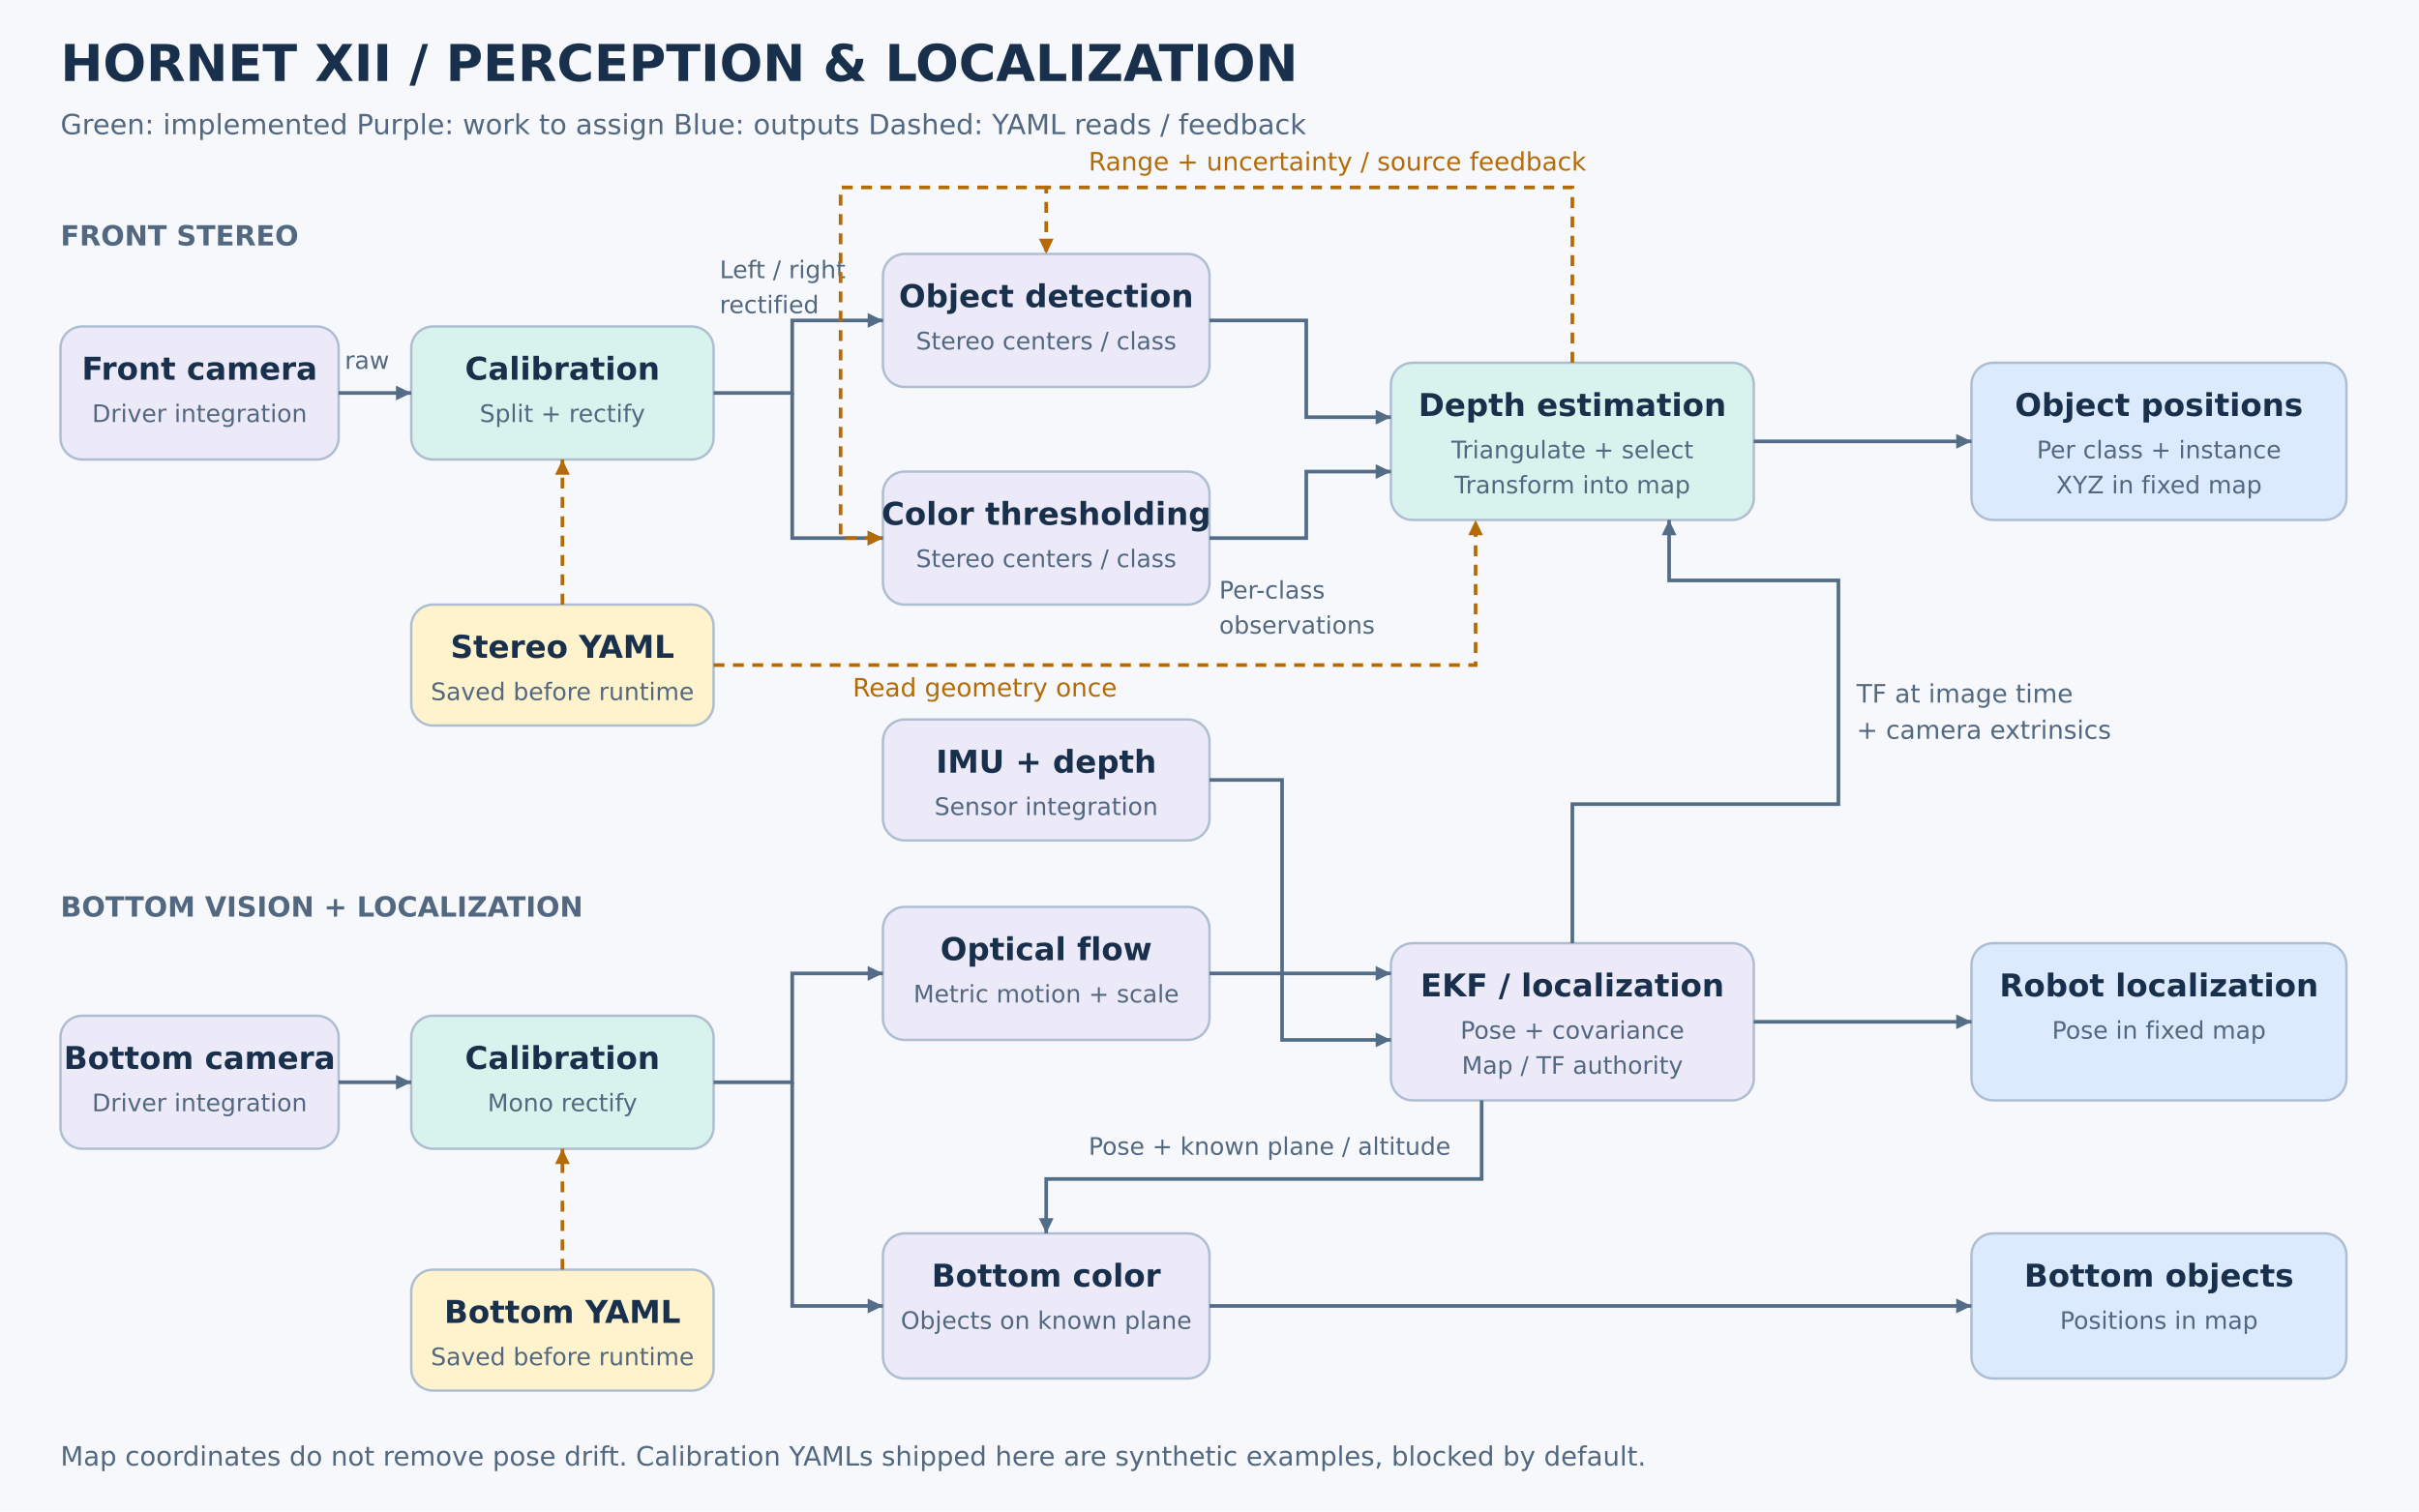
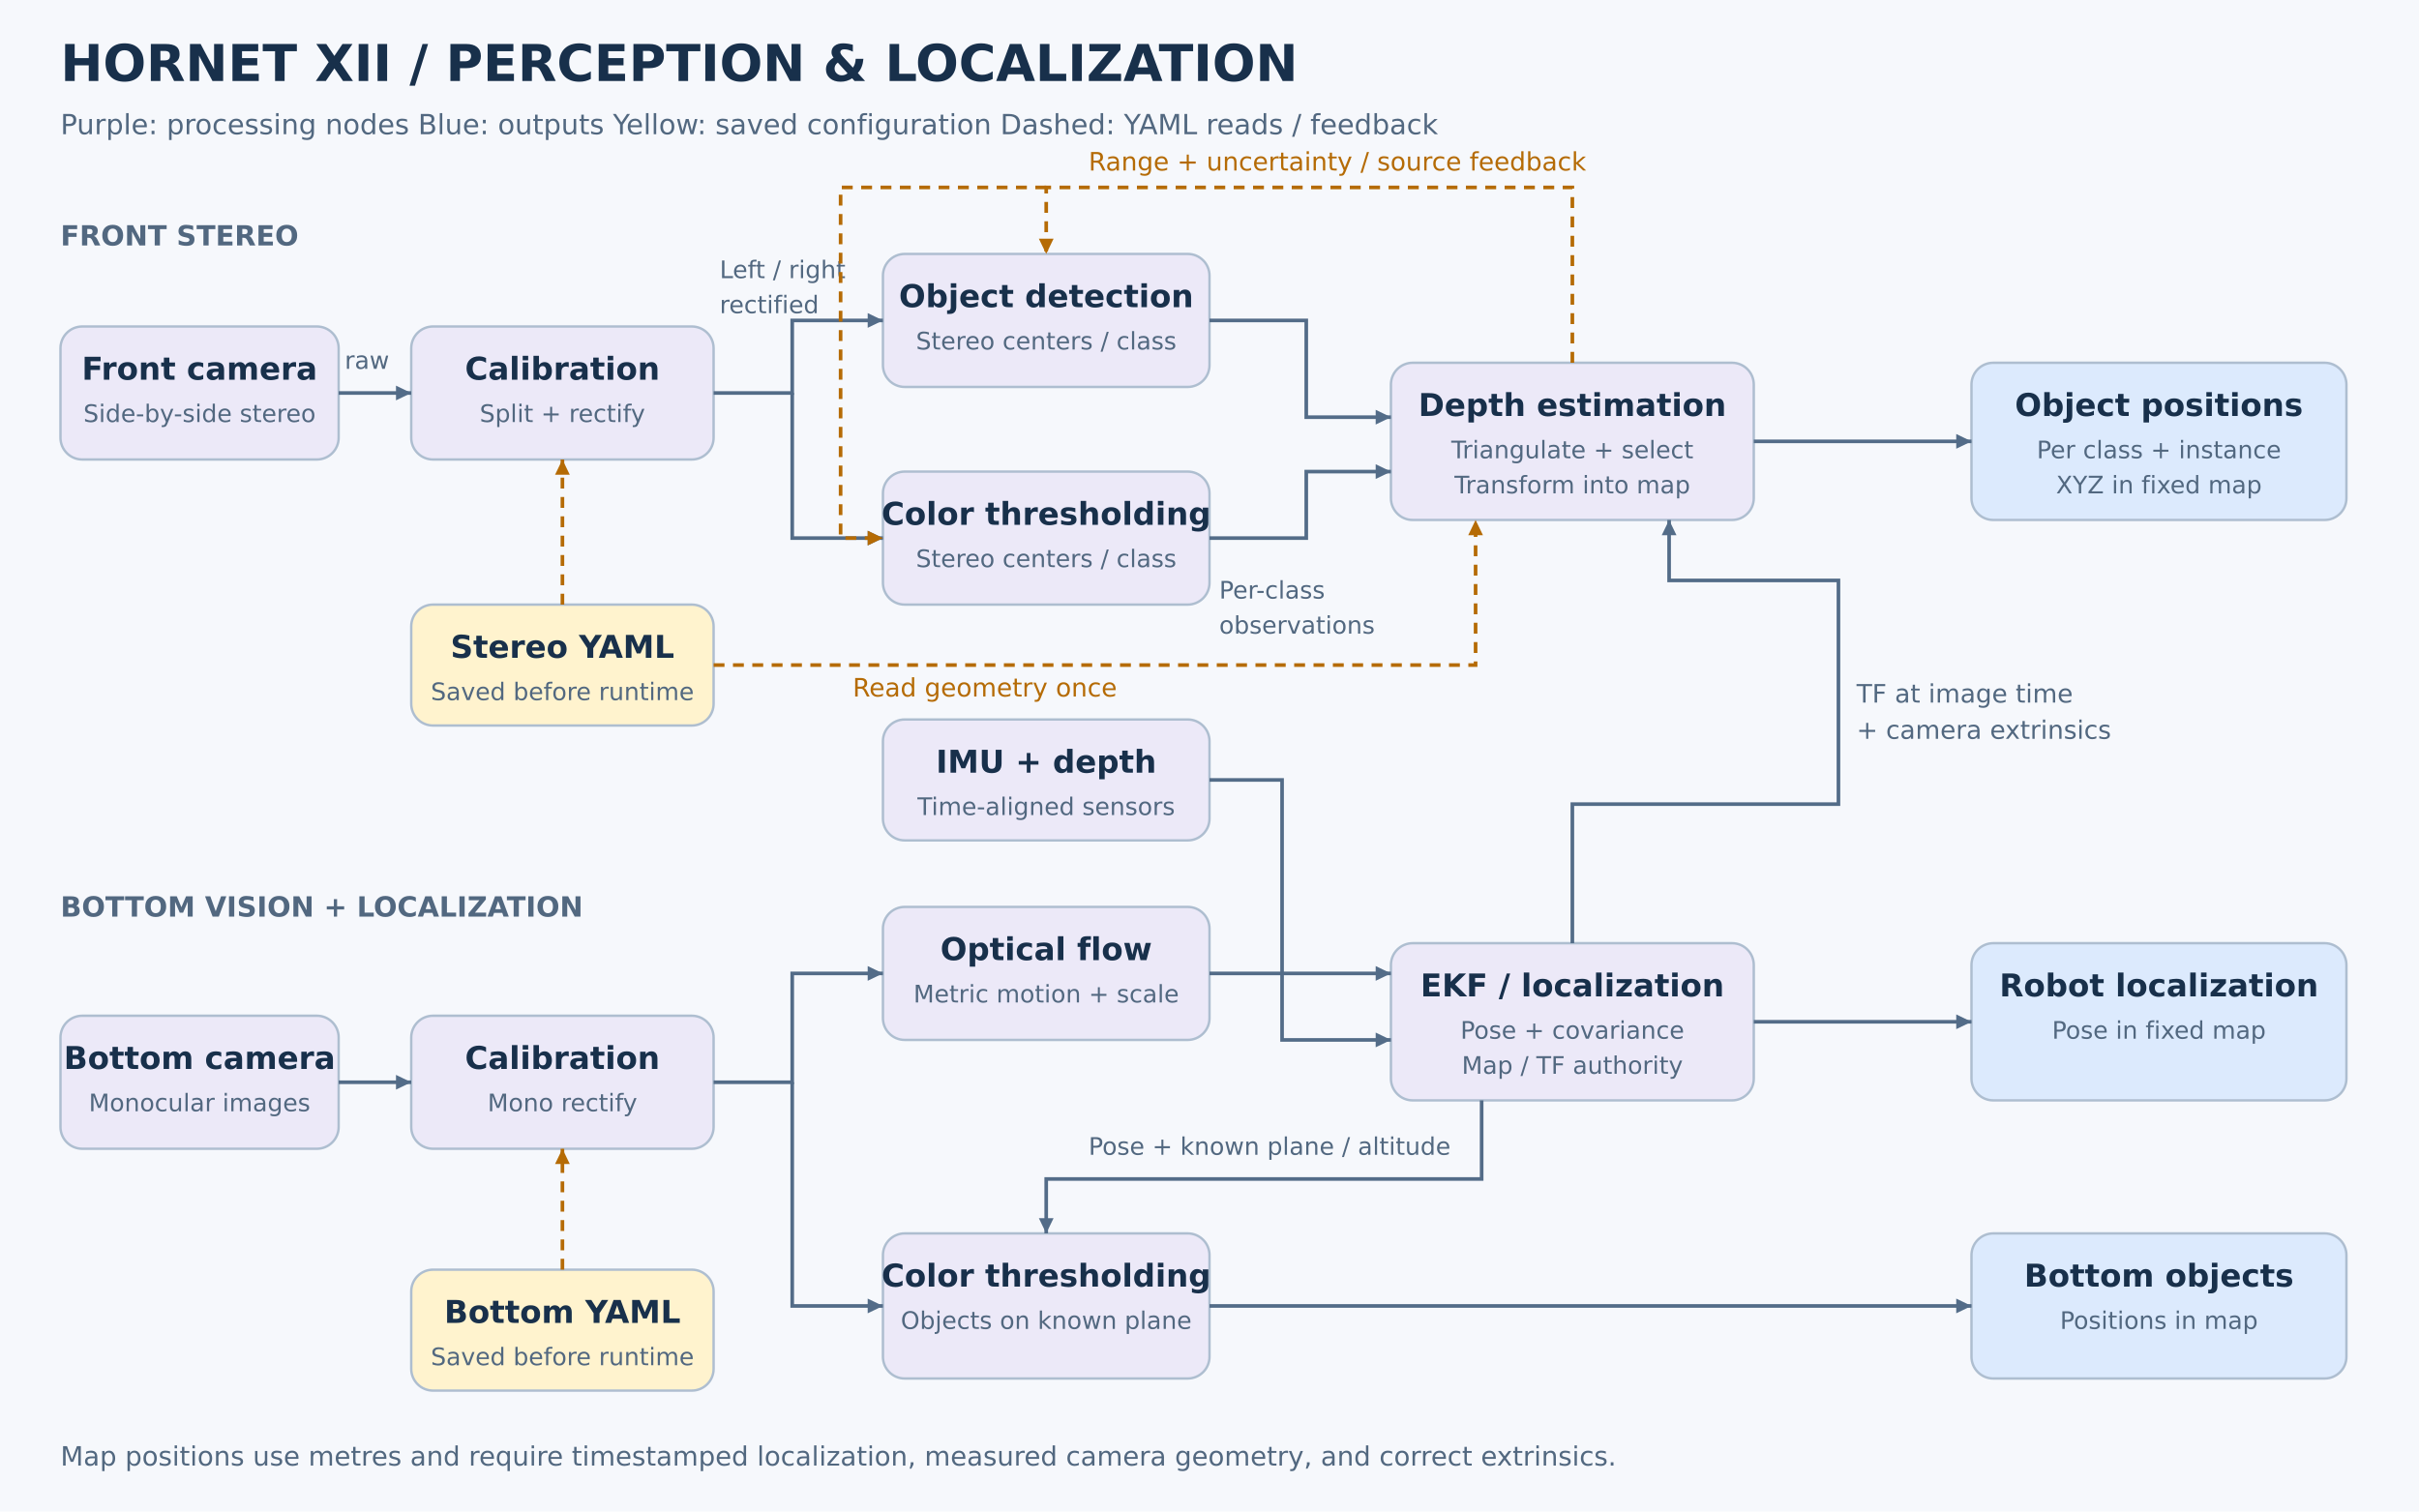
<svg xmlns="http://www.w3.org/2000/svg" width="2000" height="1250" viewBox="0 0 2000 1250">
  <rect width="100%" height="100%" fill="#f6f8fc" />
  <text x="50" y="67" text-anchor="start" font-family="Segoe UI,DejaVu Sans,sans-serif" font-size="42" font-weight="700" fill="#18304b">HORNET XII  /  PERCEPTION &amp; LOCALIZATION</text>
-   <text x="50" y="111" text-anchor="start" font-family="Segoe UI,DejaVu Sans,sans-serif" font-size="23" font-weight="400" fill="#526880">Green: implemented    Purple: work to assign    Blue: outputs    Dashed: YAML reads / feedback</text>
+   <text x="50" y="111" text-anchor="start" font-family="Segoe UI,DejaVu Sans,sans-serif" font-size="23" font-weight="400" fill="#526880">Purple: processing nodes    Blue: outputs    Yellow: saved configuration    Dashed: YAML reads / feedback</text>
  <text x="50" y="203" text-anchor="start" font-family="Segoe UI,DejaVu Sans,sans-serif" font-size="23" font-weight="700" fill="#526880">FRONT STEREO</text>
  <rect x="50" y="270" width="230" height="110" rx="18" fill="#ece9f8" stroke="#aebed0" stroke-width="2" />
  <text x="165.0" y="314" text-anchor="middle" font-family="Segoe UI,DejaVu Sans,sans-serif" font-size="26" font-weight="700" fill="#18304b">Front camera</text>
-   <text x="165.0" y="349" text-anchor="middle" font-family="Segoe UI,DejaVu Sans,sans-serif" font-size="20" font-weight="400" fill="#526880">Driver integration</text>
-   <rect x="340" y="270" width="250" height="110" rx="18" fill="#d8f3ed" stroke="#aebed0" stroke-width="2" />
+   <text x="165.0" y="349" text-anchor="middle" font-family="Segoe UI,DejaVu Sans,sans-serif" font-size="20" font-weight="400" fill="#526880">Side-by-side stereo</text>
+   <rect x="340" y="270" width="250" height="110" rx="18" fill="#ece9f8" stroke="#aebed0" stroke-width="2" />
  <text x="465.0" y="314" text-anchor="middle" font-family="Segoe UI,DejaVu Sans,sans-serif" font-size="26" font-weight="700" fill="#18304b">Calibration</text>
  <text x="465.0" y="349" text-anchor="middle" font-family="Segoe UI,DejaVu Sans,sans-serif" font-size="20" font-weight="400" fill="#526880">Split + rectify</text>
  <rect x="730" y="210" width="270" height="110" rx="18" fill="#ece9f8" stroke="#aebed0" stroke-width="2" />
  <text x="865.0" y="254" text-anchor="middle" font-family="Segoe UI,DejaVu Sans,sans-serif" font-size="26" font-weight="700" fill="#18304b">Object detection</text>
  <text x="865.0" y="289" text-anchor="middle" font-family="Segoe UI,DejaVu Sans,sans-serif" font-size="20" font-weight="400" fill="#526880">Stereo centers / class</text>
  <rect x="730" y="390" width="270" height="110" rx="18" fill="#ece9f8" stroke="#aebed0" stroke-width="2" />
  <text x="865.0" y="434" text-anchor="middle" font-family="Segoe UI,DejaVu Sans,sans-serif" font-size="26" font-weight="700" fill="#18304b">Color thresholding</text>
  <text x="865.0" y="469" text-anchor="middle" font-family="Segoe UI,DejaVu Sans,sans-serif" font-size="20" font-weight="400" fill="#526880">Stereo centers / class</text>
-   <rect x="1150" y="300" width="300" height="130" rx="18" fill="#d8f3ed" stroke="#aebed0" stroke-width="2" />
+   <rect x="1150" y="300" width="300" height="130" rx="18" fill="#ece9f8" stroke="#aebed0" stroke-width="2" />
  <text x="1300.0" y="344" text-anchor="middle" font-family="Segoe UI,DejaVu Sans,sans-serif" font-size="26" font-weight="700" fill="#18304b">Depth estimation</text>
  <text x="1300.0" y="379" text-anchor="middle" font-family="Segoe UI,DejaVu Sans,sans-serif" font-size="20" font-weight="400" fill="#526880">Triangulate + select</text>
  <text x="1300.0" y="408" text-anchor="middle" font-family="Segoe UI,DejaVu Sans,sans-serif" font-size="20" font-weight="400" fill="#526880">Transform into map</text>
  <rect x="1630" y="300" width="310" height="130" rx="18" fill="#dceafd" stroke="#aebed0" stroke-width="2" />
  <text x="1785.0" y="344" text-anchor="middle" font-family="Segoe UI,DejaVu Sans,sans-serif" font-size="26" font-weight="700" fill="#18304b">Object positions</text>
  <text x="1785.0" y="379" text-anchor="middle" font-family="Segoe UI,DejaVu Sans,sans-serif" font-size="20" font-weight="400" fill="#526880">Per class + instance</text>
  <text x="1785.0" y="408" text-anchor="middle" font-family="Segoe UI,DejaVu Sans,sans-serif" font-size="20" font-weight="400" fill="#526880">XYZ in fixed map</text>
  <rect x="340" y="500" width="250" height="100" rx="18" fill="#fff3ce" stroke="#aebed0" stroke-width="2" />
  <text x="465.0" y="544" text-anchor="middle" font-family="Segoe UI,DejaVu Sans,sans-serif" font-size="26" font-weight="700" fill="#18304b">Stereo YAML</text>
  <text x="465.0" y="579" text-anchor="middle" font-family="Segoe UI,DejaVu Sans,sans-serif" font-size="20" font-weight="400" fill="#526880">Saved before runtime</text>
  <polyline points="280,325 340,325" fill="none" stroke="#536c88" stroke-width="3" />
  <polygon points="340,325 327.394,331.09 327.394,318.91" fill="#536c88" />
  <text x="285" y="305" text-anchor="start" font-family="Segoe UI,DejaVu Sans,sans-serif" font-size="20" font-weight="400" fill="#526880">raw</text>
  <polyline points="590,325 655,325 655,265 730,265" fill="none" stroke="#536c88" stroke-width="3" />
  <polygon points="730,265 717.394,271.09 717.394,258.91" fill="#536c88" />
  <polyline points="655,325 655,445 730,445" fill="none" stroke="#536c88" stroke-width="3" />
  <polygon points="730,445 717.394,451.09 717.394,438.91" fill="#536c88" />
  <text x="595" y="230" text-anchor="start" font-family="Segoe UI,DejaVu Sans,sans-serif" font-size="20" font-weight="400" fill="#526880">Left / right</text>
  <text x="595" y="259" text-anchor="start" font-family="Segoe UI,DejaVu Sans,sans-serif" font-size="20" font-weight="400" fill="#526880">rectified</text>
  <polyline points="1000,265 1080,265 1080,345 1150,345" fill="none" stroke="#536c88" stroke-width="3" />
  <polygon points="1150,345 1137.394,351.09 1137.394,338.91" fill="#536c88" />
  <polyline points="1000,445 1080,445 1080,390 1150,390" fill="none" stroke="#536c88" stroke-width="3" />
  <polygon points="1150,390 1137.394,396.09 1137.394,383.91" fill="#536c88" />
  <text x="1008" y="495" text-anchor="start" font-family="Segoe UI,DejaVu Sans,sans-serif" font-size="20" font-weight="400" fill="#526880">Per-class</text>
  <text x="1008" y="524" text-anchor="start" font-family="Segoe UI,DejaVu Sans,sans-serif" font-size="20" font-weight="400" fill="#526880">observations</text>
  <polyline points="1450,365 1630,365" fill="none" stroke="#536c88" stroke-width="3" />
  <polygon points="1630,365 1617.394,371.09 1617.394,358.91" fill="#536c88" />
  <polyline points="465,500 465,380" fill="none" stroke="#b56b05" stroke-width="3" stroke-dasharray="9 7" />
  <polygon points="465,380 471.09,392.606 458.91,392.606" fill="#b56b05" />
  <polyline points="590,550 1220,550 1220,430" fill="none" stroke="#b56b05" stroke-width="3" stroke-dasharray="9 7" />
  <polygon points="1220,430 1226.09,442.606 1213.91,442.606" fill="#b56b05" />
  <text x="705" y="576" text-anchor="start" font-family="Segoe UI,DejaVu Sans,sans-serif" font-size="21" font-weight="400" fill="#b56b05">Read geometry once</text>
  <polyline points="1300,300 1300,155 865,155 865,210" fill="none" stroke="#b56b05" stroke-width="3" stroke-dasharray="9 7" />
  <polygon points="865,210 858.91,197.394 871.09,197.394" fill="#b56b05" />
  <polyline points="865,155 695,155 695,445 730,445" fill="none" stroke="#b56b05" stroke-width="3" stroke-dasharray="9 7" />
  <polygon points="730,445 717.394,451.09 717.394,438.91" fill="#b56b05" />
  <text x="900" y="141" text-anchor="start" font-family="Segoe UI,DejaVu Sans,sans-serif" font-size="21" font-weight="400" fill="#b56b05">Range + uncertainty / source feedback</text>
  <text x="50" y="758" text-anchor="start" font-family="Segoe UI,DejaVu Sans,sans-serif" font-size="23" font-weight="700" fill="#526880">BOTTOM VISION + LOCALIZATION</text>
  <rect x="50" y="840" width="230" height="110" rx="18" fill="#ece9f8" stroke="#aebed0" stroke-width="2" />
  <text x="165.0" y="884" text-anchor="middle" font-family="Segoe UI,DejaVu Sans,sans-serif" font-size="26" font-weight="700" fill="#18304b">Bottom camera</text>
-   <text x="165.0" y="919" text-anchor="middle" font-family="Segoe UI,DejaVu Sans,sans-serif" font-size="20" font-weight="400" fill="#526880">Driver integration</text>
-   <rect x="340" y="840" width="250" height="110" rx="18" fill="#d8f3ed" stroke="#aebed0" stroke-width="2" />
+   <text x="165.0" y="919" text-anchor="middle" font-family="Segoe UI,DejaVu Sans,sans-serif" font-size="20" font-weight="400" fill="#526880">Monocular images</text>
+   <rect x="340" y="840" width="250" height="110" rx="18" fill="#ece9f8" stroke="#aebed0" stroke-width="2" />
  <text x="465.0" y="884" text-anchor="middle" font-family="Segoe UI,DejaVu Sans,sans-serif" font-size="26" font-weight="700" fill="#18304b">Calibration</text>
  <text x="465.0" y="919" text-anchor="middle" font-family="Segoe UI,DejaVu Sans,sans-serif" font-size="20" font-weight="400" fill="#526880">Mono rectify</text>
  <rect x="730" y="750" width="270" height="110" rx="18" fill="#ece9f8" stroke="#aebed0" stroke-width="2" />
  <text x="865.0" y="794" text-anchor="middle" font-family="Segoe UI,DejaVu Sans,sans-serif" font-size="26" font-weight="700" fill="#18304b">Optical flow</text>
  <text x="865.0" y="829" text-anchor="middle" font-family="Segoe UI,DejaVu Sans,sans-serif" font-size="20" font-weight="400" fill="#526880">Metric motion + scale</text>
  <rect x="730" y="1020" width="270" height="120" rx="18" fill="#ece9f8" stroke="#aebed0" stroke-width="2" />
-   <text x="865.0" y="1064" text-anchor="middle" font-family="Segoe UI,DejaVu Sans,sans-serif" font-size="26" font-weight="700" fill="#18304b">Bottom color</text>
+   <text x="865.0" y="1064" text-anchor="middle" font-family="Segoe UI,DejaVu Sans,sans-serif" font-size="26" font-weight="700" fill="#18304b">Color thresholding</text>
  <text x="865.0" y="1099" text-anchor="middle" font-family="Segoe UI,DejaVu Sans,sans-serif" font-size="20" font-weight="400" fill="#526880">Objects on known plane</text>
  <rect x="730" y="595" width="270" height="100" rx="18" fill="#ece9f8" stroke="#aebed0" stroke-width="2" />
  <text x="865.0" y="639" text-anchor="middle" font-family="Segoe UI,DejaVu Sans,sans-serif" font-size="26" font-weight="700" fill="#18304b">IMU + depth</text>
-   <text x="865.0" y="674" text-anchor="middle" font-family="Segoe UI,DejaVu Sans,sans-serif" font-size="20" font-weight="400" fill="#526880">Sensor integration</text>
+   <text x="865.0" y="674" text-anchor="middle" font-family="Segoe UI,DejaVu Sans,sans-serif" font-size="20" font-weight="400" fill="#526880">Time-aligned sensors</text>
  <rect x="1150" y="780" width="300" height="130" rx="18" fill="#ece9f8" stroke="#aebed0" stroke-width="2" />
  <text x="1300.0" y="824" text-anchor="middle" font-family="Segoe UI,DejaVu Sans,sans-serif" font-size="26" font-weight="700" fill="#18304b">EKF / localization</text>
  <text x="1300.0" y="859" text-anchor="middle" font-family="Segoe UI,DejaVu Sans,sans-serif" font-size="20" font-weight="400" fill="#526880">Pose + covariance</text>
  <text x="1300.0" y="888" text-anchor="middle" font-family="Segoe UI,DejaVu Sans,sans-serif" font-size="20" font-weight="400" fill="#526880">Map / TF authority</text>
  <rect x="1630" y="780" width="310" height="130" rx="18" fill="#dceafd" stroke="#aebed0" stroke-width="2" />
  <text x="1785.0" y="824" text-anchor="middle" font-family="Segoe UI,DejaVu Sans,sans-serif" font-size="26" font-weight="700" fill="#18304b">Robot localization</text>
  <text x="1785.0" y="859" text-anchor="middle" font-family="Segoe UI,DejaVu Sans,sans-serif" font-size="20" font-weight="400" fill="#526880">Pose in fixed map</text>
  <rect x="1630" y="1020" width="310" height="120" rx="18" fill="#dceafd" stroke="#aebed0" stroke-width="2" />
  <text x="1785.0" y="1064" text-anchor="middle" font-family="Segoe UI,DejaVu Sans,sans-serif" font-size="26" font-weight="700" fill="#18304b">Bottom objects</text>
  <text x="1785.0" y="1099" text-anchor="middle" font-family="Segoe UI,DejaVu Sans,sans-serif" font-size="20" font-weight="400" fill="#526880">Positions in map</text>
  <rect x="340" y="1050" width="250" height="100" rx="18" fill="#fff3ce" stroke="#aebed0" stroke-width="2" />
  <text x="465.0" y="1094" text-anchor="middle" font-family="Segoe UI,DejaVu Sans,sans-serif" font-size="26" font-weight="700" fill="#18304b">Bottom YAML</text>
  <text x="465.0" y="1129" text-anchor="middle" font-family="Segoe UI,DejaVu Sans,sans-serif" font-size="20" font-weight="400" fill="#526880">Saved before runtime</text>
  <polyline points="280,895 340,895" fill="none" stroke="#536c88" stroke-width="3" />
  <polygon points="340,895 327.394,901.09 327.394,888.91" fill="#536c88" />
  <polyline points="590,895 655,895 655,805 730,805" fill="none" stroke="#536c88" stroke-width="3" />
  <polygon points="730,805 717.394,811.09 717.394,798.91" fill="#536c88" />
  <polyline points="655,895 655,1080 730,1080" fill="none" stroke="#536c88" stroke-width="3" />
  <polygon points="730,1080 717.394,1086.09 717.394,1073.91" fill="#536c88" />
  <polyline points="465,1050 465,950" fill="none" stroke="#b56b05" stroke-width="3" stroke-dasharray="9 7" />
  <polygon points="465,950 471.09,962.606 458.91,962.606" fill="#b56b05" />
  <polyline points="1000,805 1150,805" fill="none" stroke="#536c88" stroke-width="3" />
  <polygon points="1150,805 1137.394,811.09 1137.394,798.91" fill="#536c88" />
  <polyline points="1000,645 1060,645 1060,860 1150,860" fill="none" stroke="#536c88" stroke-width="3" />
  <polygon points="1150,860 1137.394,866.09 1137.394,853.91" fill="#536c88" />
  <polyline points="1450,845 1630,845" fill="none" stroke="#536c88" stroke-width="3" />
  <polygon points="1630,845 1617.394,851.09 1617.394,838.91" fill="#536c88" />
  <polyline points="1000,1080 1630,1080" fill="none" stroke="#536c88" stroke-width="3" />
  <polygon points="1630,1080 1617.394,1086.09 1617.394,1073.91" fill="#536c88" />
  <polyline points="1300,780 1300,665 1520,665 1520,480 1380,480 1380,430" fill="none" stroke="#536c88" stroke-width="3" />
  <polygon points="1380,430 1386.09,442.606 1373.91,442.606" fill="#536c88" />
  <text x="1535" y="581" text-anchor="start" font-family="Segoe UI,DejaVu Sans,sans-serif" font-size="21" font-weight="400" fill="#526880">TF at image time</text>
  <text x="1535" y="611" text-anchor="start" font-family="Segoe UI,DejaVu Sans,sans-serif" font-size="21" font-weight="400" fill="#526880">+ camera extrinsics</text>
  <polyline points="1225,910 1225,975 865,975 865,1020" fill="none" stroke="#536c88" stroke-width="3" />
  <polygon points="865,1020 858.91,1007.394 871.09,1007.394" fill="#536c88" />
  <text x="900" y="955" text-anchor="start" font-family="Segoe UI,DejaVu Sans,sans-serif" font-size="20" font-weight="400" fill="#526880">Pose + known plane / altitude</text>
-   <text x="50" y="1212" text-anchor="start" font-family="Segoe UI,DejaVu Sans,sans-serif" font-size="22" font-weight="400" fill="#526880">Map coordinates do not remove pose drift. Calibration YAMLs shipped here are synthetic examples, blocked by default.</text>
+   <text x="50" y="1212" text-anchor="start" font-family="Segoe UI,DejaVu Sans,sans-serif" font-size="22" font-weight="400" fill="#526880">Map positions use metres and require timestamped localization, measured camera geometry, and correct extrinsics.</text>
</svg>
